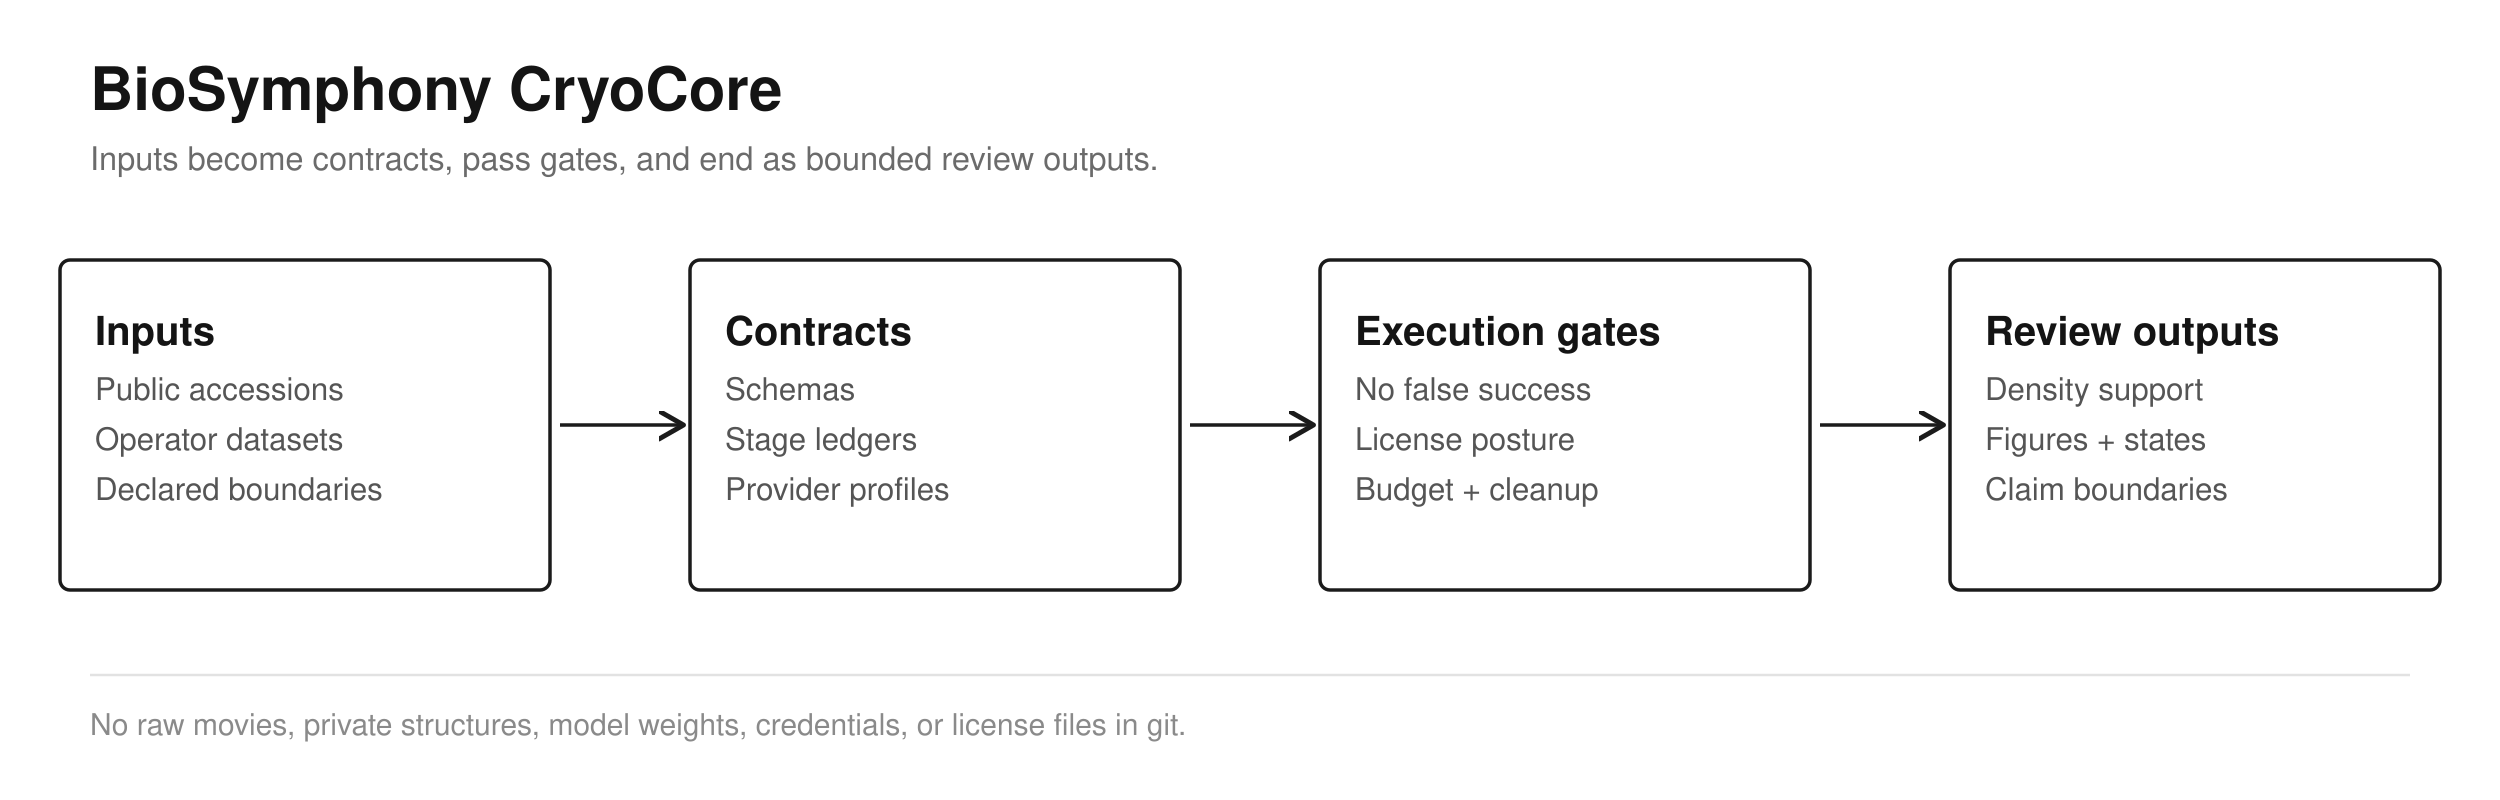
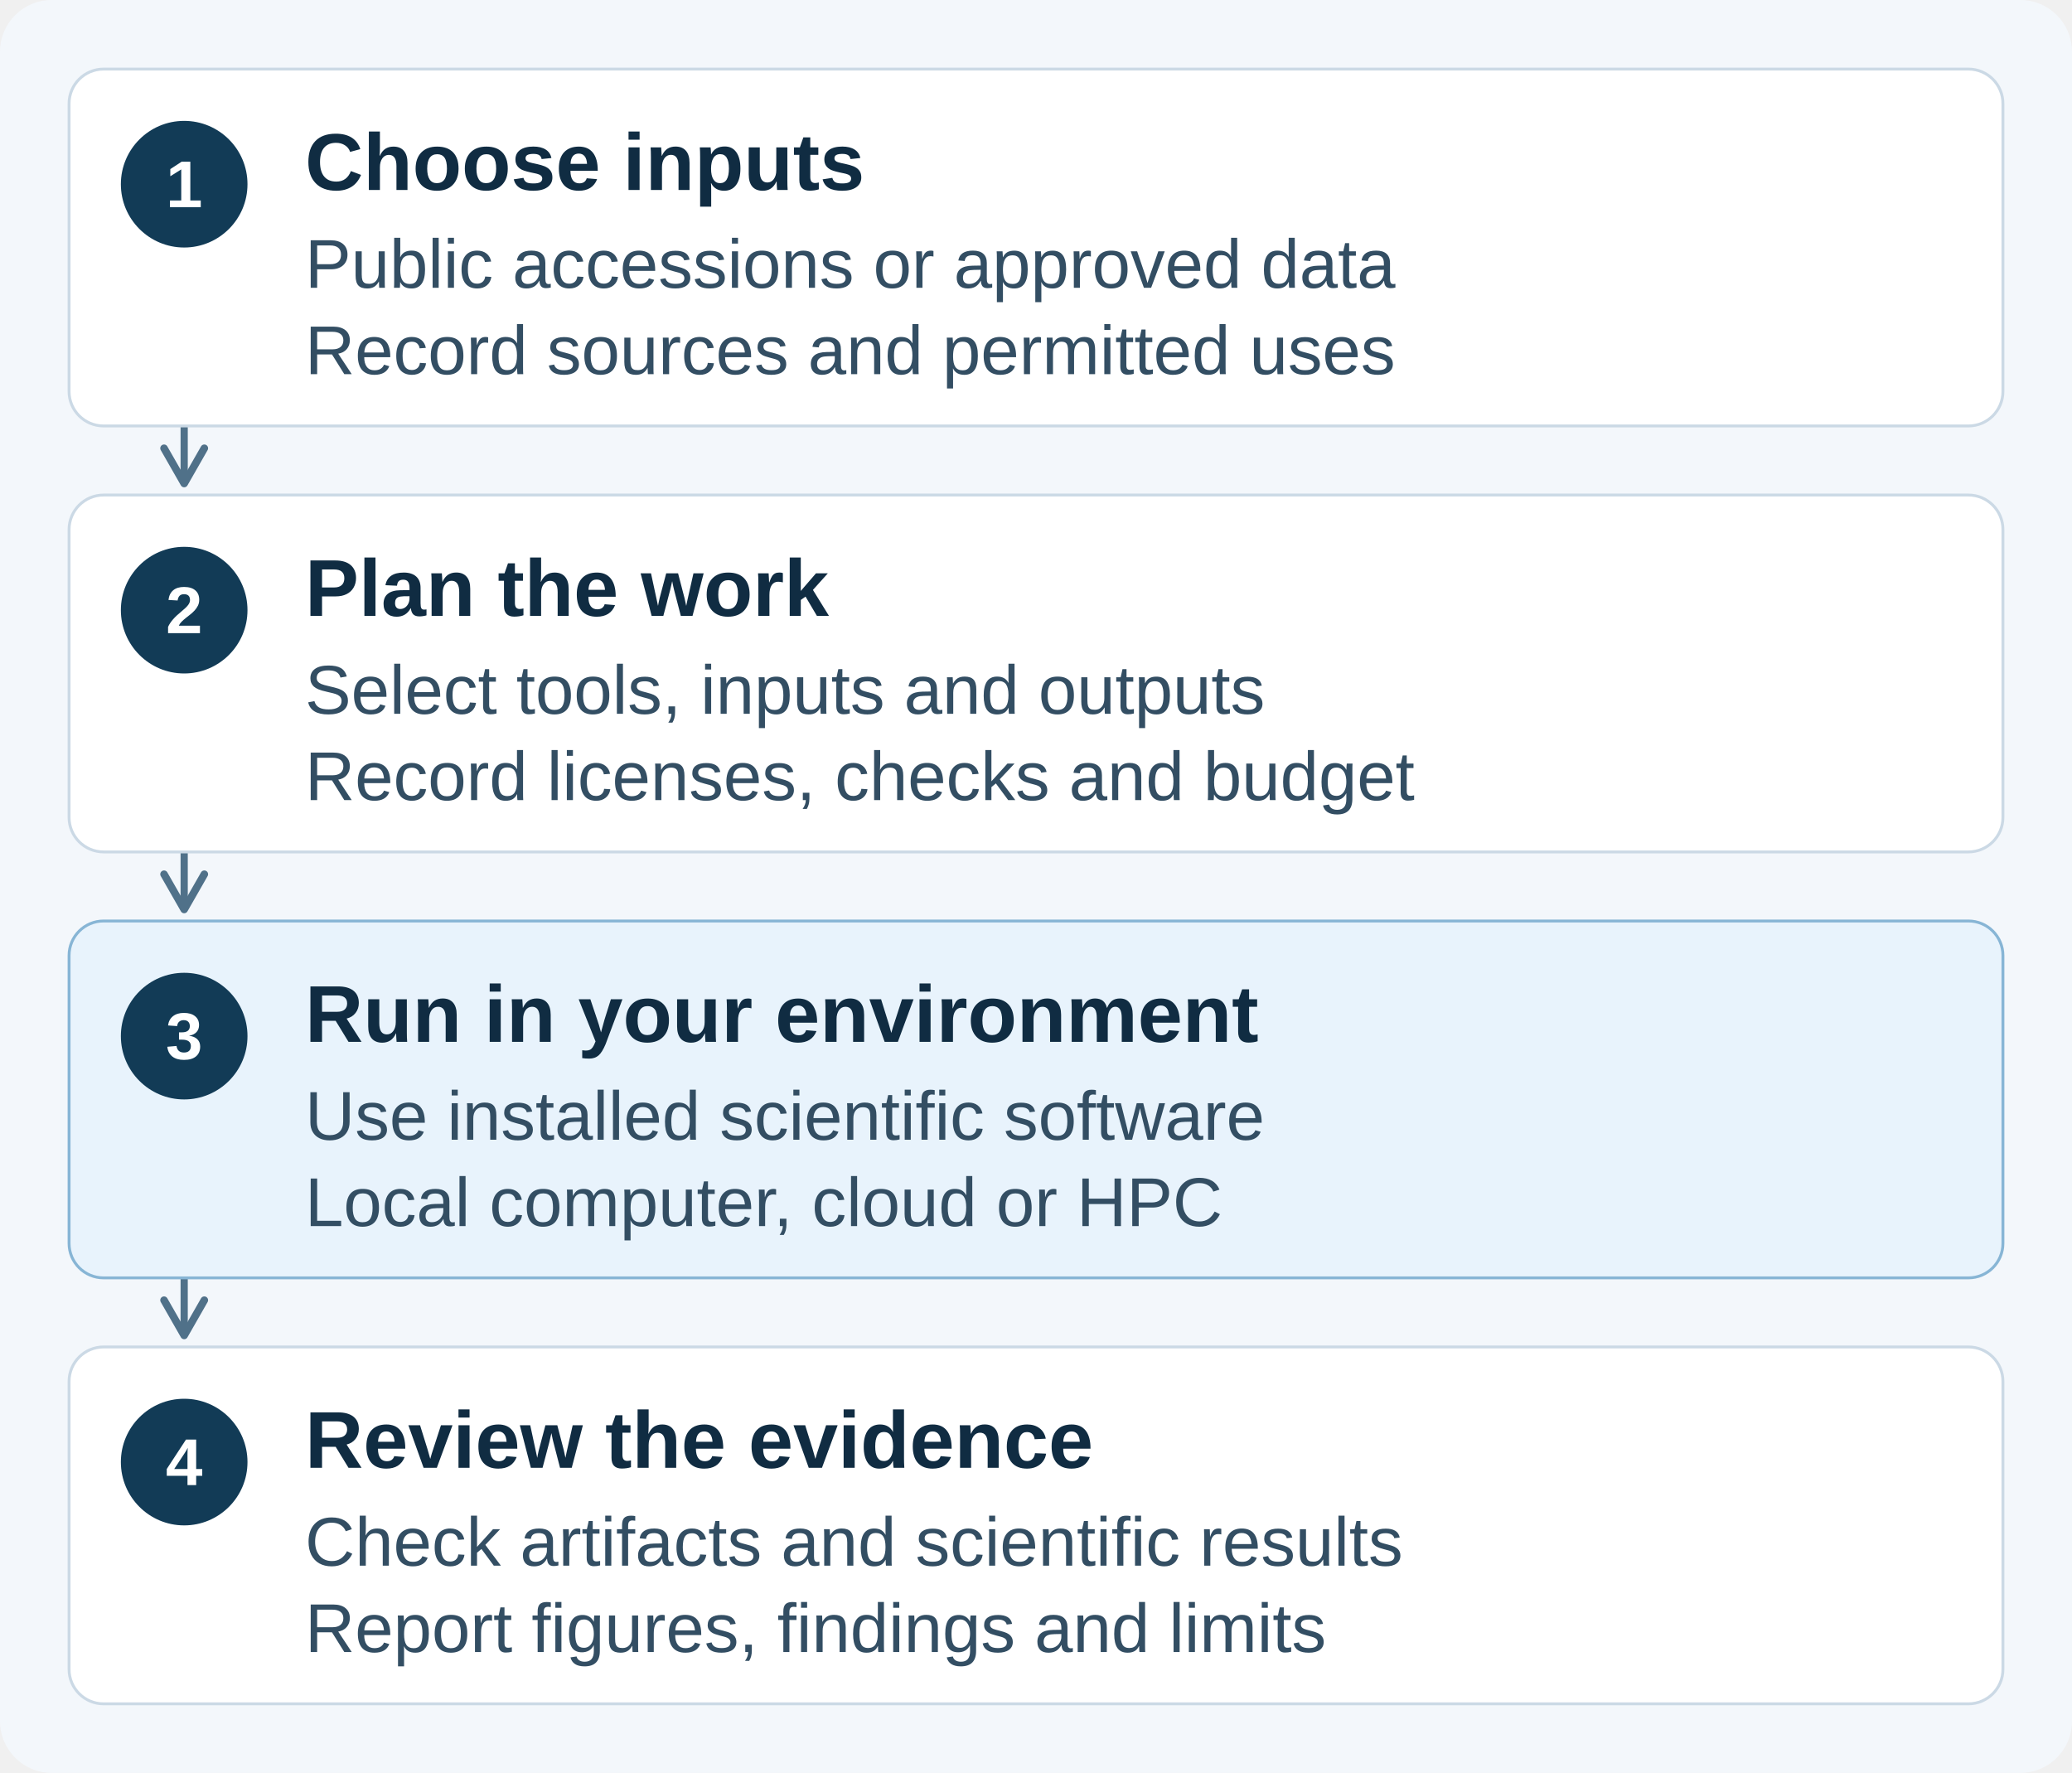
- <svg xmlns="http://www.w3.org/2000/svg" width="1000" height="320" viewBox="0 0 1000 320" font-family="Helvetica, Arial, sans-serif" role="img" aria-label="cryocore-overview">
+ <svg xmlns="http://www.w3.org/2000/svg" width="720" height="616" viewBox="0 0 720 616" role="img" aria-labelledby="title description">
+   <rect width="720" height="616" rx="18" fill="#f3f7fb" />
  <defs>
-     <marker id="ar" markerWidth="9" markerHeight="9" refX="6" refY="4" orient="auto">
-       <path d="M0,0 L7,4 L0,8" fill="none" stroke="#1b1b1b" stroke-width="1.4" stroke-linecap="round" stroke-linejoin="round" />
+     <marker id="arrow" viewBox="0 0 10 10" refX="8" refY="5" markerWidth="7" markerHeight="7" orient="auto">
+       <path d="M 1 1 L 8 5 L 1 9" fill="none" stroke="#507189" stroke-width="1.5" stroke-linecap="round" stroke-linejoin="round" />
    </marker>
  </defs>
-   <rect width="1000" height="320" fill="#ffffff" />
-   <text x="36" y="44" font-size="24" fill="#141414" font-weight="700" text-anchor="start">BioSymphony CryoCore</text>
-   <text x="36" y="68" font-size="13" fill="#6b6b6b" font-weight="400" text-anchor="start">Inputs become contracts, pass gates, and end as bounded review outputs.</text>
-   <g transform="translate(24 104)">
-     <rect width="196" height="132" rx="4" fill="#ffffff" stroke="#1b1b1b" stroke-width="1.4" />
-     <text x="14" y="34" font-size="16" fill="#141414" font-weight="700" text-anchor="start">Inputs</text>
-     <text x="14" y="56" font-size="12.5" fill="#555555" font-weight="400" text-anchor="start">Public accessions</text>
-     <text x="14" y="76" font-size="12.5" fill="#555555" font-weight="400" text-anchor="start">Operator datasets</text>
-     <text x="14" y="96" font-size="12.5" fill="#555555" font-weight="400" text-anchor="start">Declared boundaries</text>
+   <g fill="none" stroke="#507189" stroke-width="2.5" marker-end="url(#arrow)">
+     <path d="M 64 148 V 168" />
+     <path d="M 64 296 V 316" />
+     <path d="M 64 444 V 464" />
  </g>
-   <g transform="translate(276 104)">
-     <rect width="196" height="132" rx="4" fill="#ffffff" stroke="#1b1b1b" stroke-width="1.4" />
-     <text x="14" y="34" font-size="16" fill="#141414" font-weight="700" text-anchor="start">Contracts</text>
-     <text x="14" y="56" font-size="12.5" fill="#555555" font-weight="400" text-anchor="start">Schemas</text>
-     <text x="14" y="76" font-size="12.5" fill="#555555" font-weight="400" text-anchor="start">Stage ledgers</text>
-     <text x="14" y="96" font-size="12.5" fill="#555555" font-weight="400" text-anchor="start">Provider profiles</text>
+   <g font-family="Arial, Helvetica, sans-serif">
+     <g id="inputs">
+       <rect x="24" y="24" width="672" height="124" rx="12" fill="#ffffff" stroke="#cbd9e5" />
+       <circle cx="64" cy="64" r="22" fill="#123b56" />
+       <text x="64" y="72" font-size="23" font-weight="700" fill="#ffffff" text-anchor="middle">1</text>
+       <text x="106" y="66" font-size="28" font-weight="700" fill="#102c42" text-anchor="start">Choose inputs</text>
+       <text x="106" y="100" font-size="24" fill="#334e63" text-anchor="start">Public accessions or approved data</text>
+       <text x="106" y="130" font-size="24" fill="#334e63" text-anchor="start">Record sources and permitted uses</text>
+     </g>
+     <g id="plan">
+       <rect x="24" y="172" width="672" height="124" rx="12" fill="#ffffff" stroke="#cbd9e5" />
+       <circle cx="64" cy="212" r="22" fill="#123b56" />
+       <text x="64" y="220" font-size="23" font-weight="700" fill="#ffffff" text-anchor="middle">2</text>
+       <text x="106" y="214" font-size="28" font-weight="700" fill="#102c42" text-anchor="start">Plan the work</text>
+       <text x="106" y="248" font-size="24" fill="#334e63" text-anchor="start">Select tools, inputs and outputs</text>
+       <text x="106" y="278" font-size="24" fill="#334e63" text-anchor="start">Record licenses, checks and budget</text>
+     </g>
+     <g id="execution">
+       <rect x="24" y="320" width="672" height="124" rx="12" fill="#e8f3fc" stroke="#87b5d5" />
+       <circle cx="64" cy="360" r="22" fill="#123b56" />
+       <text x="64" y="368" font-size="23" font-weight="700" fill="#ffffff" text-anchor="middle">3</text>
+       <text x="106" y="362" font-size="28" font-weight="700" fill="#102c42" text-anchor="start">Run in your environment</text>
+       <text x="106" y="396" font-size="24" fill="#334e63" text-anchor="start">Use installed scientific software</text>
+       <text x="106" y="426" font-size="24" fill="#334e63" text-anchor="start">Local computer, cloud or HPC</text>
+     </g>
+     <g id="review">
+       <rect x="24" y="468" width="672" height="124" rx="12" fill="#ffffff" stroke="#cbd9e5" />
+       <circle cx="64" cy="508" r="22" fill="#123b56" />
+       <text x="64" y="516" font-size="23" font-weight="700" fill="#ffffff" text-anchor="middle">4</text>
+       <text x="106" y="510" font-size="28" font-weight="700" fill="#102c42" text-anchor="start">Review the evidence</text>
+       <text x="106" y="544" font-size="24" fill="#334e63" text-anchor="start">Check artifacts and scientific results</text>
+       <text x="106" y="574" font-size="24" fill="#334e63" text-anchor="start">Report figures, findings and limits</text>
+     </g>
  </g>
-   <g transform="translate(528 104)">
-     <rect width="196" height="132" rx="4" fill="#ffffff" stroke="#1b1b1b" stroke-width="1.4" />
-     <text x="14" y="34" font-size="16" fill="#141414" font-weight="700" text-anchor="start">Execution gates</text>
-     <text x="14" y="56" font-size="12.5" fill="#555555" font-weight="400" text-anchor="start">No false success</text>
-     <text x="14" y="76" font-size="12.5" fill="#555555" font-weight="400" text-anchor="start">License posture</text>
-     <text x="14" y="96" font-size="12.5" fill="#555555" font-weight="400" text-anchor="start">Budget + cleanup</text>
-   </g>
-   <g transform="translate(780 104)">
-     <rect width="196" height="132" rx="4" fill="#ffffff" stroke="#1b1b1b" stroke-width="1.4" />
-     <text x="14" y="34" font-size="16" fill="#141414" font-weight="700" text-anchor="start">Review outputs</text>
-     <text x="14" y="56" font-size="12.5" fill="#555555" font-weight="400" text-anchor="start">Density support</text>
-     <text x="14" y="76" font-size="12.5" fill="#555555" font-weight="400" text-anchor="start">Figures + states</text>
-     <text x="14" y="96" font-size="12.5" fill="#555555" font-weight="400" text-anchor="start">Claim boundaries</text>
-   </g>
-   <line x1="224" y1="170" x2="272" y2="170" stroke="#1b1b1b" stroke-width="1.4" marker-end="url(#ar)" />
-   <line x1="476" y1="170" x2="524" y2="170" stroke="#1b1b1b" stroke-width="1.4" marker-end="url(#ar)" />
-   <line x1="728" y1="170" x2="776" y2="170" stroke="#1b1b1b" stroke-width="1.4" marker-end="url(#ar)" />
-   <line x1="36" y1="270" x2="964" y2="270" stroke="#e2e2e2" />
-   <text x="36" y="294" font-size="12" fill="#8a8a8a" font-weight="400" text-anchor="start">No raw movies, private structures, model weights, credentials, or license files in git.</text>
</svg>
